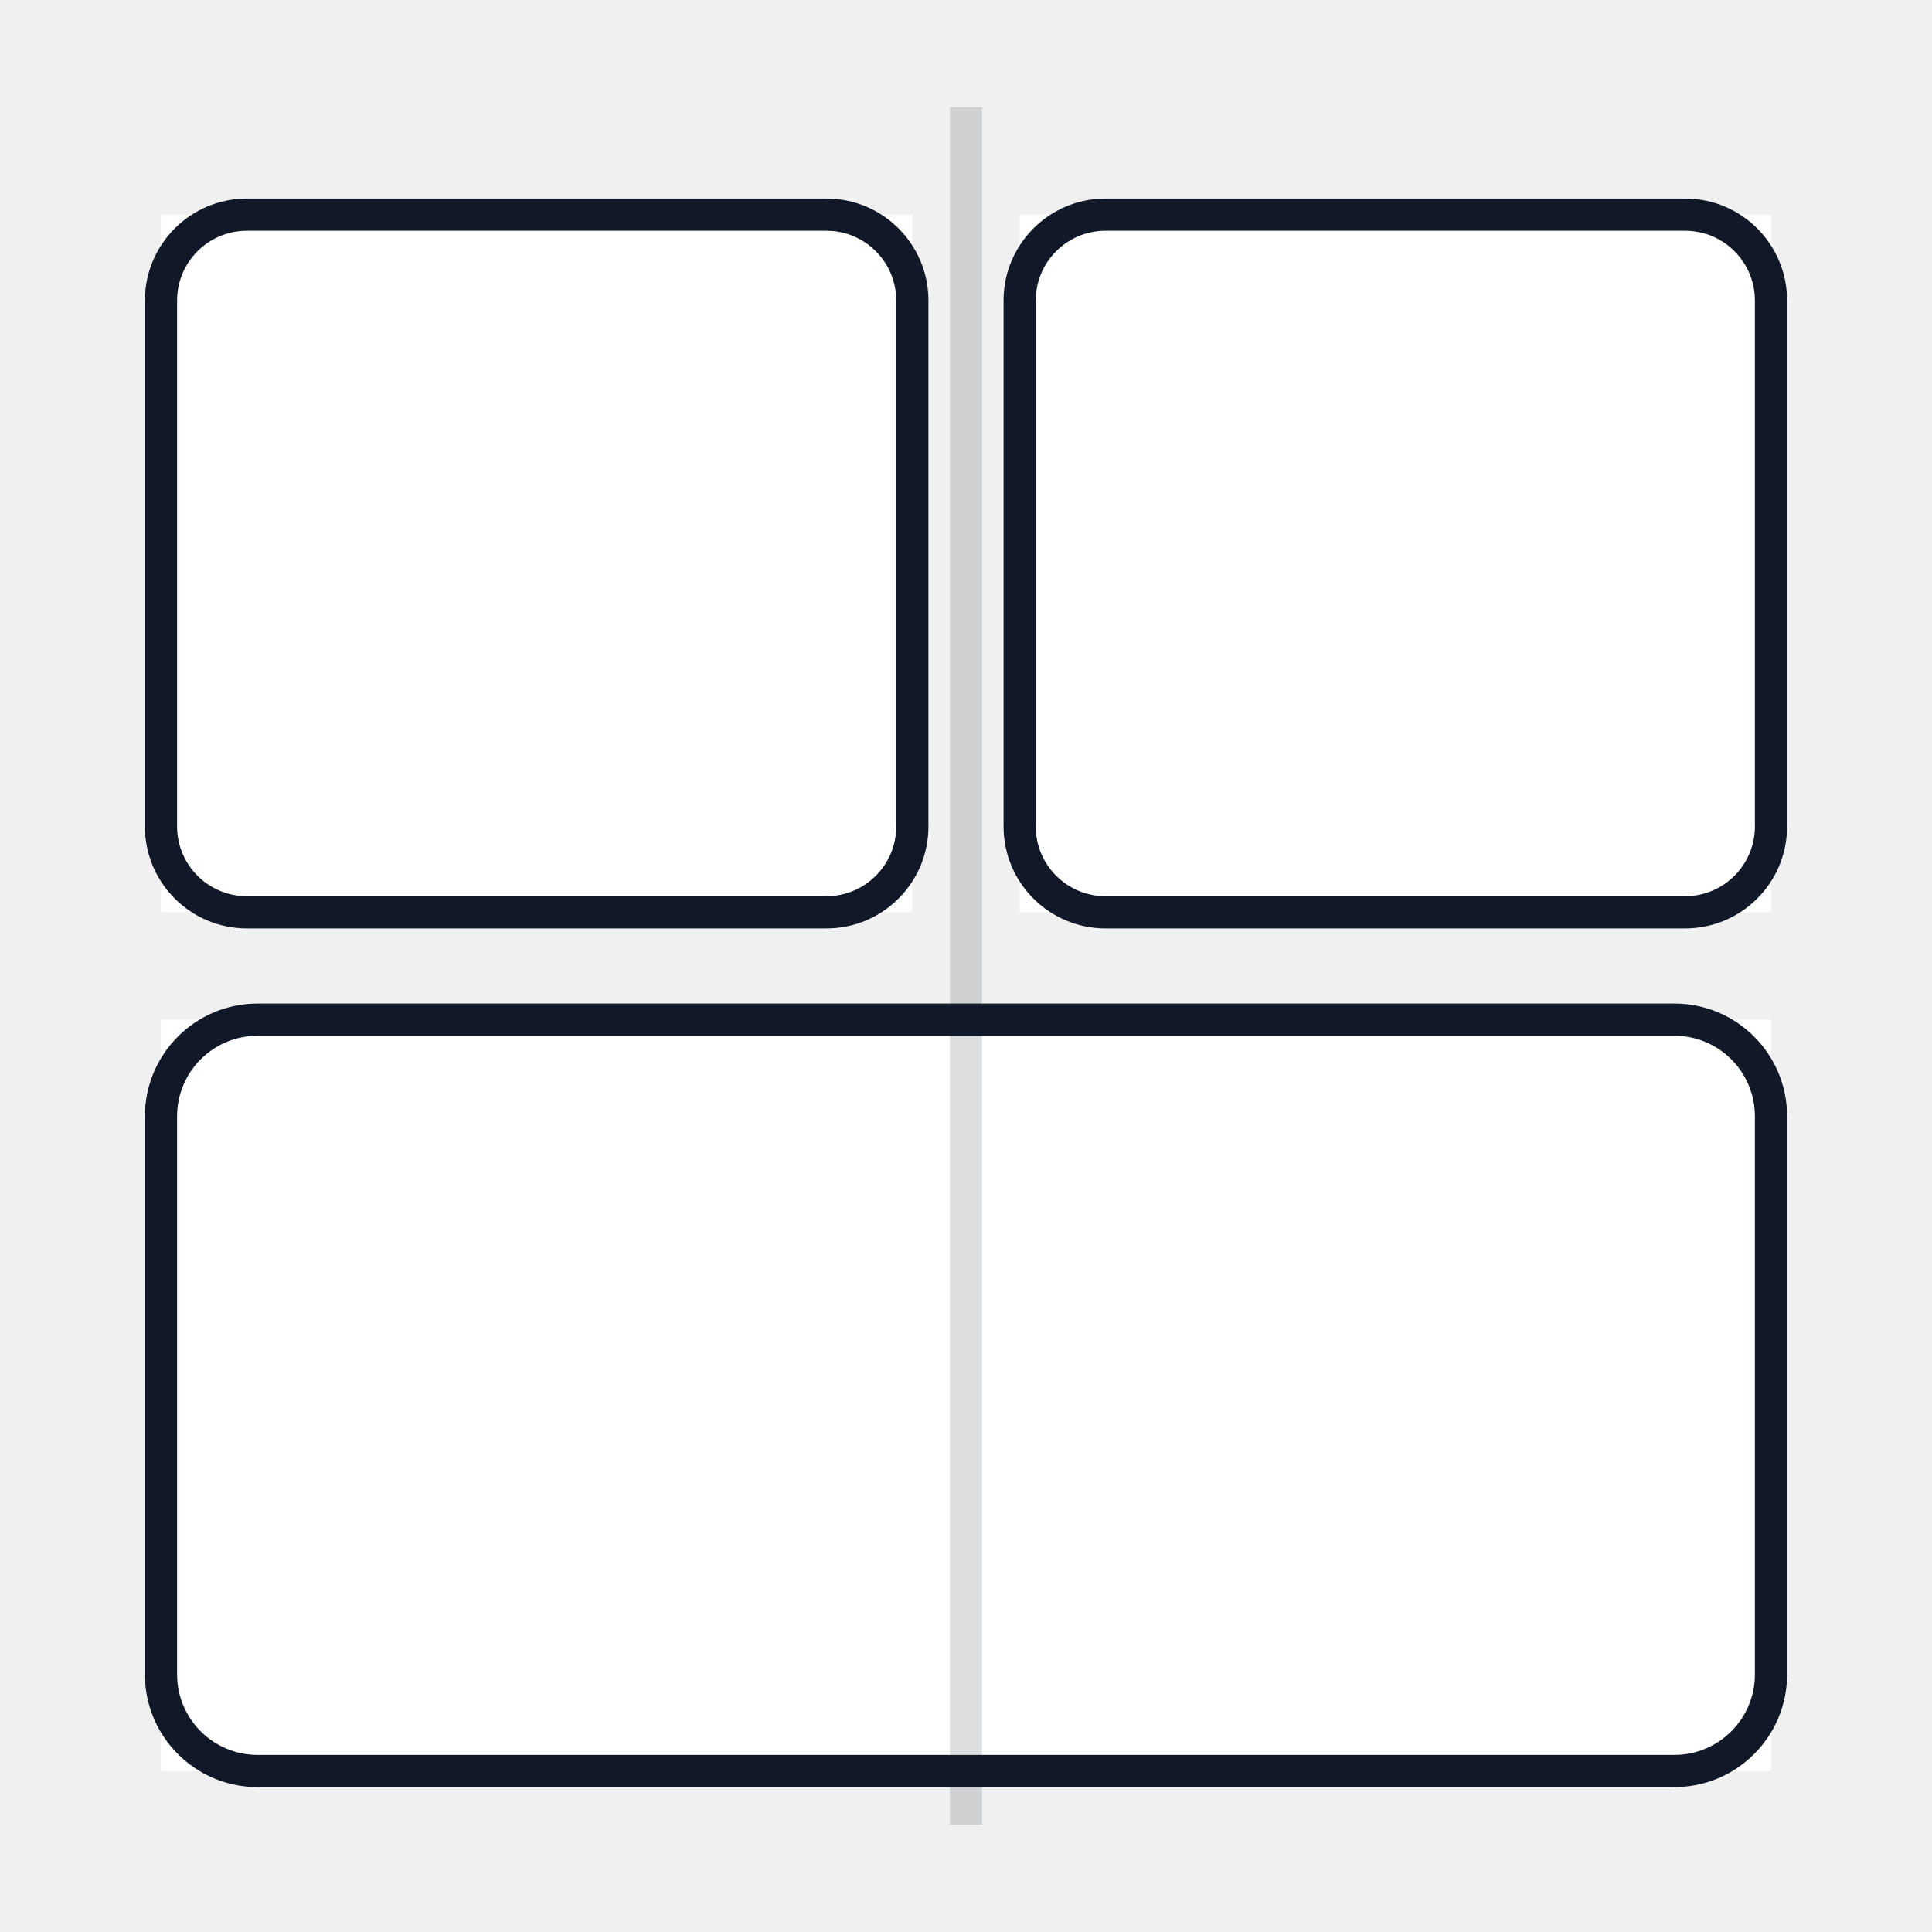
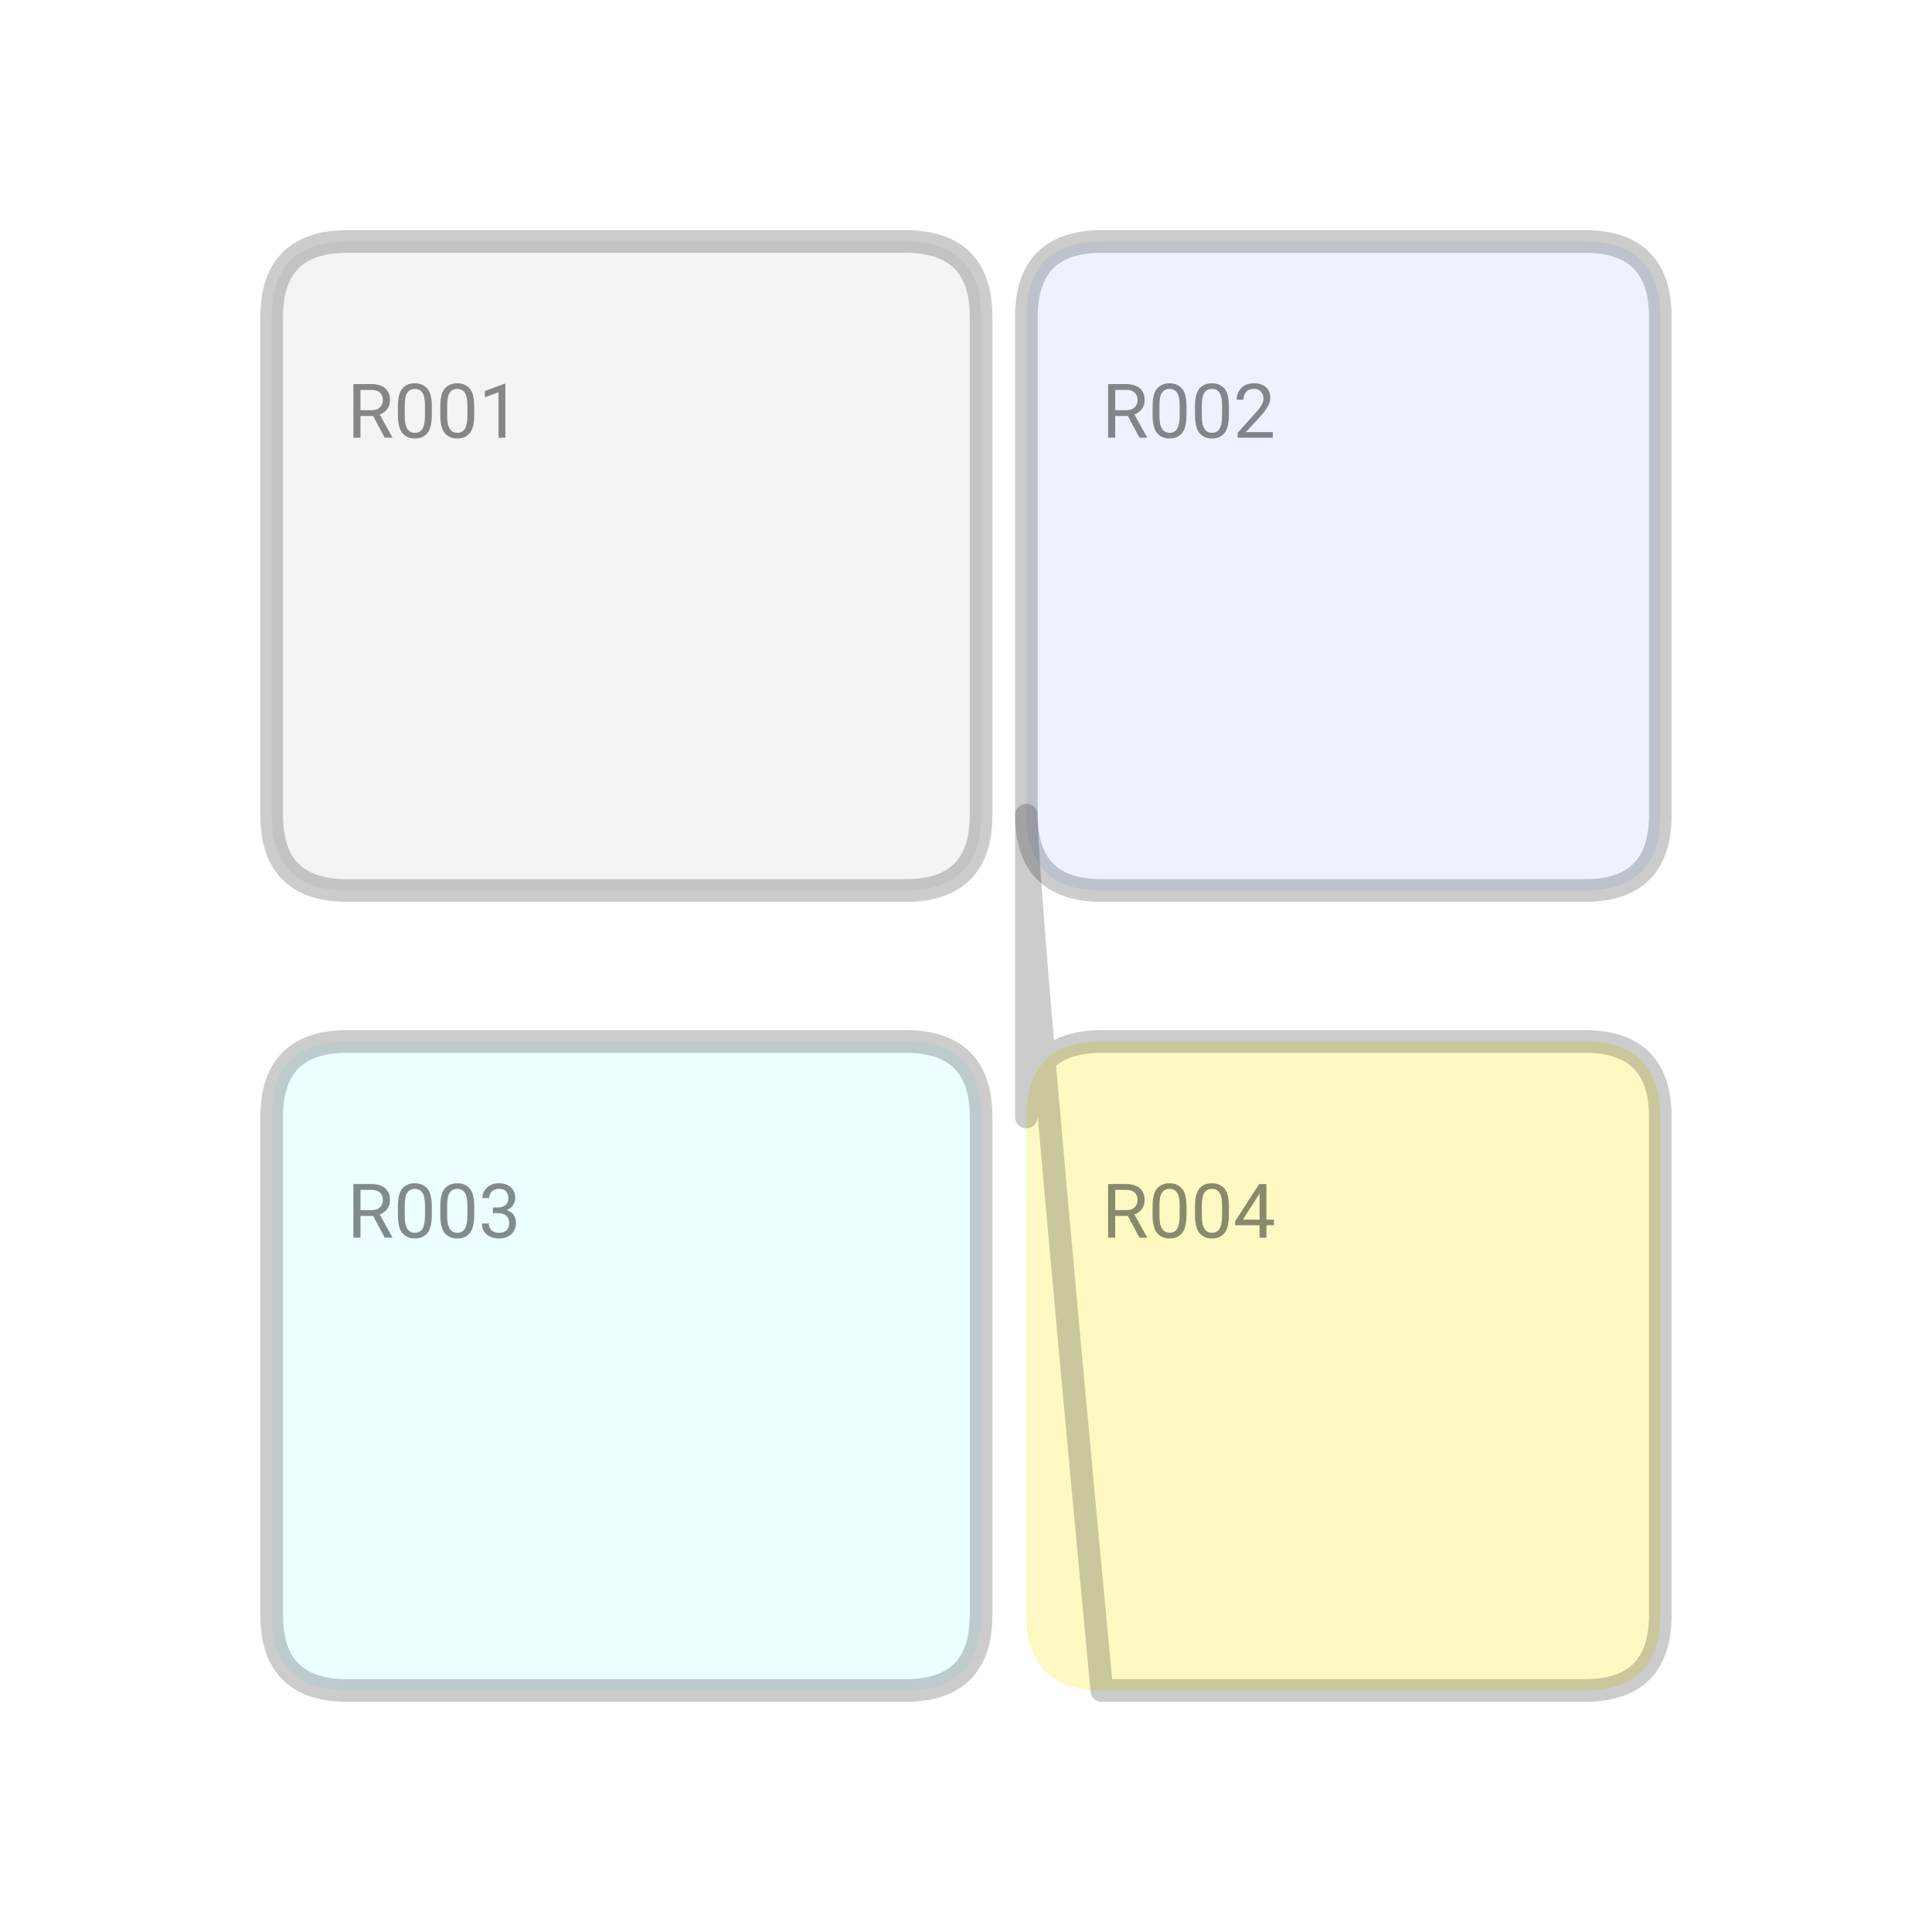
- <svg xmlns="http://www.w3.org/2000/svg" viewBox="0 0 360 360">
-   <path data-region="R001" d="M30 40 H170 V170 H30 Z" fill="#ffffff" />
-   <path data-region="R002" d="M190 40 H330 V170 H190 Z" fill="#ffffff" />
-   <path data-region="R003" d="M30 190 H330 V330 H30 Z" fill="#ffffff" />
-   <g data-role="outline" fill="none" stroke="#111827" stroke-width="6" vector-effect="non-scaling-stroke">
-     <rect x="30" y="40" width="140" height="130" rx="16" />
-     <rect x="190" y="40" width="140" height="130" rx="16" />
-     <rect x="30" y="190" width="300" height="140" rx="18" />
-     <path d="M180 20V340" opacity="0.15" />
+ <svg xmlns="http://www.w3.org/2000/svg" viewBox="0 0 512 512" width="512" height="512" role="img" aria-label="Tap2Fill demo page">
+   <rect x="0" y="0" width="512" height="512" fill="#ffffff" data-role="outline" />
+   <path data-region="R001" d="M72 84        Q72 64 92 64        H240        Q260 64 260 84        V216        Q260 236 240 236        H92        Q72 236 72 216        Z" fill="#f3f4f6" />
+   <path data-region="R002" d="M272 84        Q272 64 292 64        H420        Q440 64 440 84        V216        Q440 236 420 236        H292        Q272 236 272 216        Z" fill="#eef2ff" />
+   <path data-region="R003" d="M72 296        Q72 276 92 276        H240        Q260 276 260 296        V428        Q260 448 240 448        H92        Q72 448 72 428        Z" fill="#ecfeff" />
+   <path data-region="R004" d="M272 296        Q272 276 292 276        H420        Q440 276 440 296        V428        Q440 448 420 448        H292        Q272 448 272 428        Z" fill="#fef9c3" />
+   <g data-role="outline" fill="none" stroke="rgba(0,0,0,0.20)" stroke-width="6" stroke-linejoin="round">
+     <path d="M72 84          Q72 64 92 64          H240          Q260 64 260 84          V216          Q260 236 240 236          H92          Q72 236 72 216          Z" />
+     <path d="M272 84          Q272 64 292 64          H420          Q440 64 440 84          V216          Q440 236 420 236          H292          Q272 236 272 216          Z" />
+     <path d="M72 296          Q72 276 92 276          H240          Q260 276 260 296          V428          Q260 448 240 448          H92          Q72 448 72 428          Z" />
+     <path d="M272 296          Q272 276 292 276          H420          Q440 276 440 296          V428          Q440 448 420 448          H292          Q272 236 272 216          Z" />
+   </g>
+   <g data-role="outline" font-family="system-ui, -apple-system, Segoe UI, Roboto, Arial" font-size="20" fill="rgba(0,0,0,0.45)">
+     <text x="92" y="116">R001</text>
+     <text x="292" y="116">R002</text>
+     <text x="92" y="328">R003</text>
+     <text x="292" y="328">R004</text>
  </g>
</svg>
